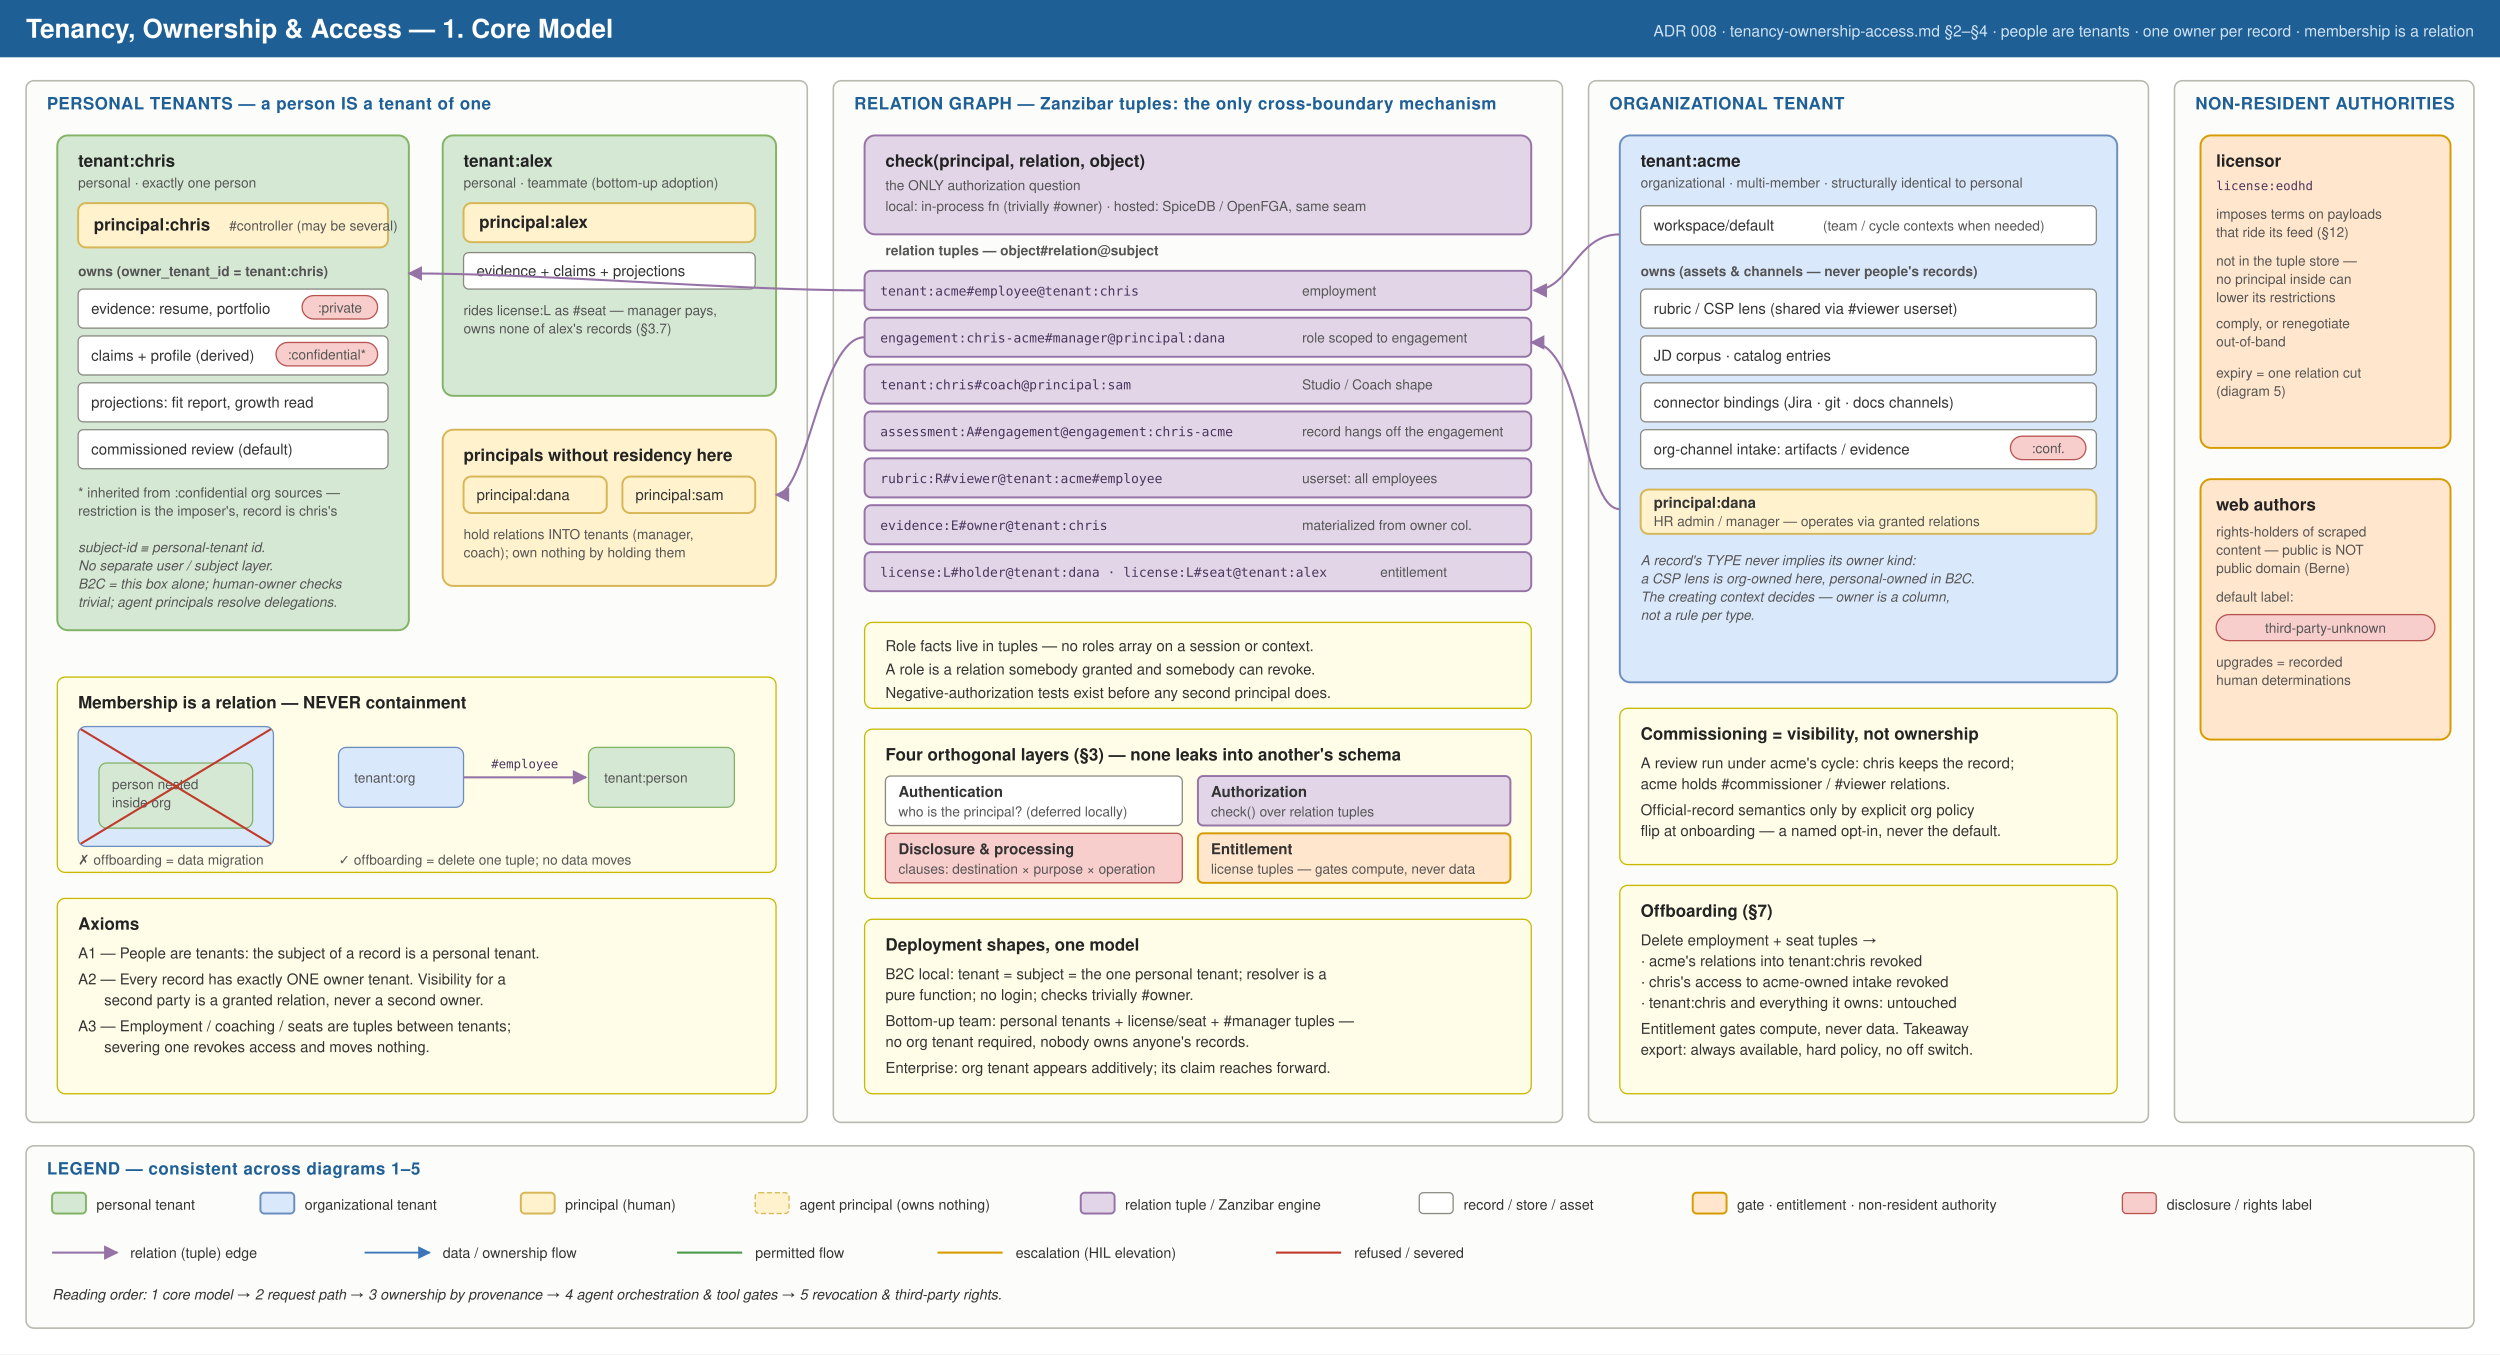
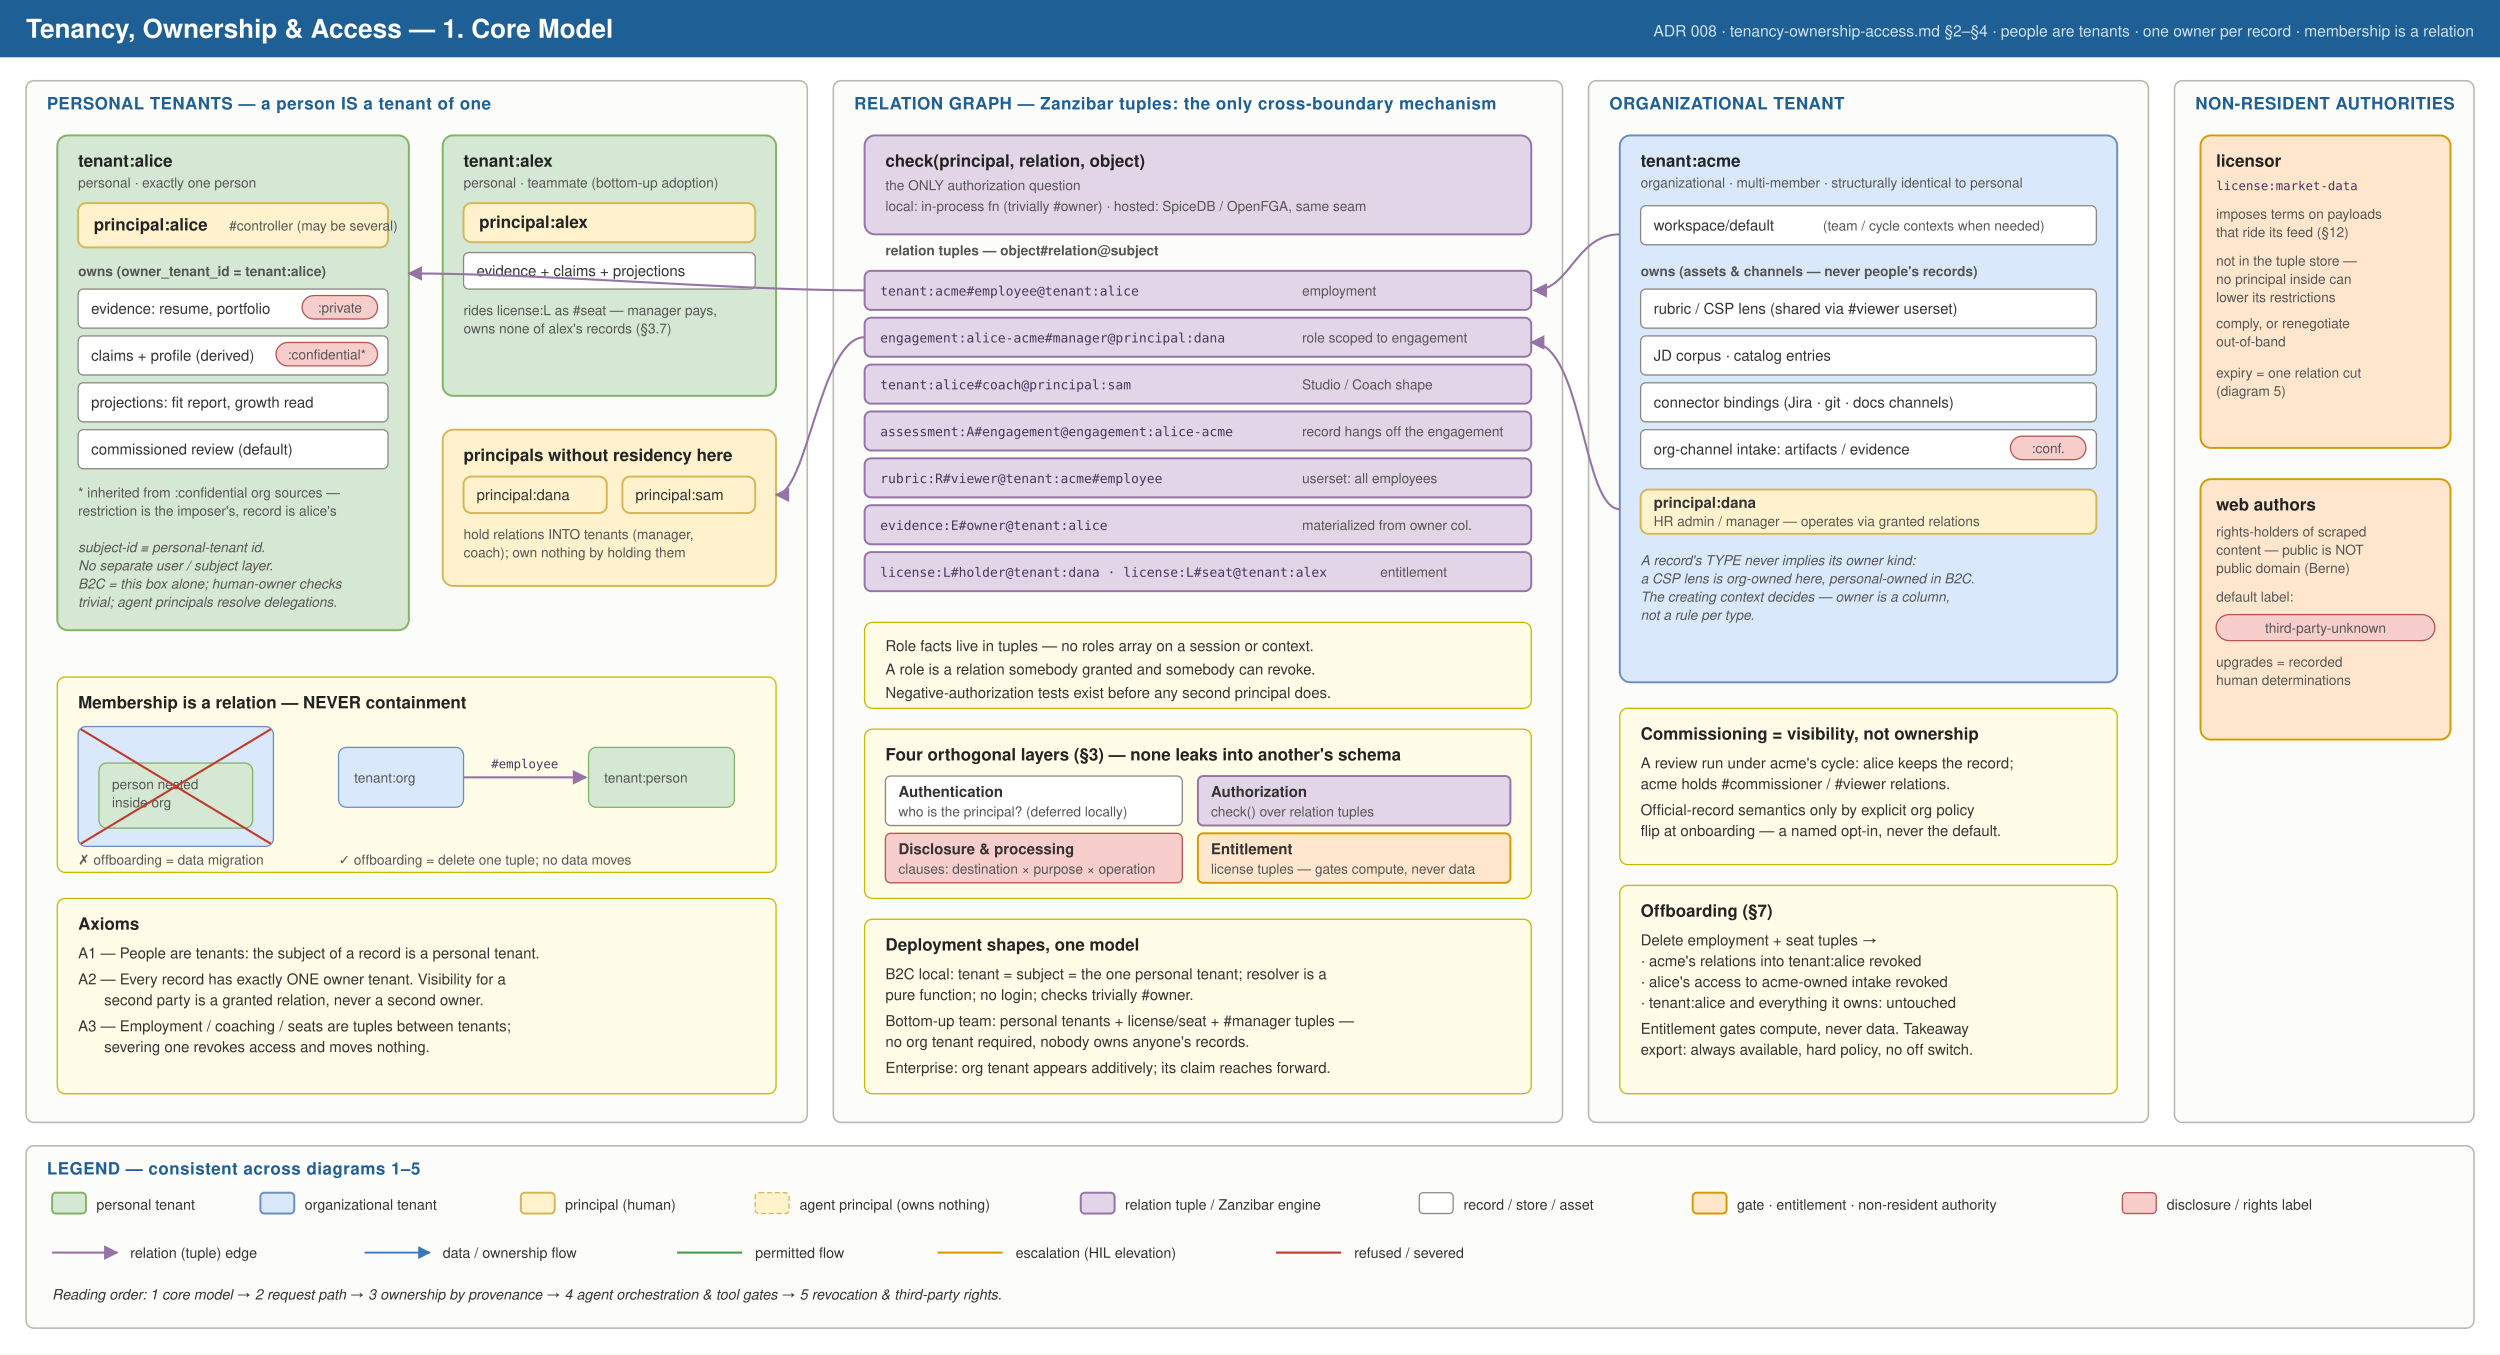
<svg xmlns="http://www.w3.org/2000/svg" viewBox="0 0 1920 1040" font-family="Helvetica, Arial, sans-serif">
  <defs>
    <marker id="aP" viewBox="0 0 10 10" refX="9" refY="5" markerWidth="7" markerHeight="7" orient="auto-start-reverse">
      <path d="M0,0 L10,5 L0,10 z" fill="#9673a6" />
    </marker>
    <marker id="aB" viewBox="0 0 10 10" refX="9" refY="5" markerWidth="7" markerHeight="7" orient="auto-start-reverse">
      <path d="M0,0 L10,5 L0,10 z" fill="#3a76b8" />
    </marker>
    <marker id="aR" viewBox="0 0 10 10" refX="9" refY="5" markerWidth="7" markerHeight="7" orient="auto-start-reverse">
      <path d="M0,0 L10,5 L0,10 z" fill="#c0392b" />
    </marker>
    <style>
      .band{fill:#1e5f96;} .bandT{fill:#fff;font-size:20px;font-weight:bold;} .bandS{fill:#cfe2f3;font-size:12px;}
      .zone{fill:#fcfcfa;stroke:#b8b8b0;stroke-width:1.2;} .zoneT{fill:#1e5f96;font-size:13px;font-weight:bold;letter-spacing:.4px;}
      .pt{fill:#d5e8d4;stroke:#82b366;stroke-width:1.5;} .ot{fill:#dae8fc;stroke:#6c8ebf;stroke-width:1.5;}
      .pr{fill:#fff2cc;stroke:#d6b656;stroke-width:1.5;} .rel{fill:#e1d5e7;stroke:#9673a6;stroke-width:1.5;}
      .rec{fill:#ffffff;stroke:#8a8a82;stroke-width:1;} .ext{fill:#ffe6cc;stroke:#d79b00;stroke-width:1.5;}
      .dis{fill:#f8cecc;stroke:#b85450;stroke-width:1;}
      .h{font-size:13px;font-weight:bold;fill:#232323;} .t{font-size:11.5px;fill:#333;} .s{font-size:10.5px;fill:#555;}
      .m{font-family:Menlo,Consolas,monospace;font-size:10px;fill:#4a355c;} .mS{font-family:Menlo,Consolas,monospace;font-size:9.5px;fill:#4a355c;}
      .note{fill:#fffde7;stroke:#c8b900;stroke-width:1;} .noteT{font-size:11px;fill:#4a4a20;}
      .eP{stroke:#9673a6;stroke-width:1.6;fill:none;} .eB{stroke:#3a76b8;stroke-width:1.4;fill:none;}
      .bad{stroke:#c0392b;stroke-width:1.6;fill:none;} .ok{stroke:#4a9a4a;stroke-width:1.6;fill:none;}
      .lgT{font-size:11px;fill:#333;}
    </style>
  </defs>
  <rect width="1920" height="1040" fill="#ffffff" />
  <rect class="band" x="0" y="0" width="1920" height="44" />
  <text class="bandT" x="20" y="29">Tenancy, Ownership &amp; Access — 1. Core Model</text>
  <text class="bandS" x="1900" y="28" text-anchor="end">ADR 008 · tenancy-ownership-access.md §2–§4 · people are tenants · one owner per record · membership is a relation</text>
  <rect class="zone" x="20" y="62" width="600" height="800" rx="6" />
  <text class="zoneT" x="36" y="84">PERSONAL TENANTS — a person IS a tenant of one</text>
  <rect class="zone" x="640" y="62" width="560" height="800" rx="6" />
  <text class="zoneT" x="656" y="84">RELATION GRAPH — Zanzibar tuples: the only cross-boundary mechanism</text>
  <rect class="zone" x="1220" y="62" width="430" height="800" rx="6" />
  <text class="zoneT" x="1236" y="84">ORGANIZATIONAL TENANT</text>
  <rect class="zone" x="1670" y="62" width="230" height="800" rx="6" />
  <text class="zoneT" x="1686" y="84">NON-RESIDENT AUTHORITIES</text>
  <rect class="pt" x="44" y="104" width="270" height="380" rx="8" />
-   <text class="h" x="60" y="128">tenant:chris</text>
+   <text class="h" x="60" y="128">tenant:alice</text>
  <text class="s" x="60" y="144">personal · exactly one person</text>
  <rect class="pr" x="60" y="156" width="238" height="34" rx="6" />
-   <text class="h" x="72" y="177" font-size="12">principal:chris</text>
+   <text class="h" x="72" y="177" font-size="12">principal:alice</text>
  <text class="s" x="176" y="177">#controller (may be several)</text>
-   <text class="s" x="60" y="212" font-weight="bold">owns (owner_tenant_id = tenant:chris)</text>
+   <text class="s" x="60" y="212" font-weight="bold">owns (owner_tenant_id = tenant:alice)</text>
  <rect class="rec" x="60" y="222" width="238" height="30" rx="4" />
  <text class="t" x="70" y="241">evidence: resume, portfolio</text>
  <rect class="dis" x="232" y="227" width="58" height="18" rx="9" />
  <text class="s" x="261" y="240" text-anchor="middle">:private</text>
  <rect class="rec" x="60" y="258" width="238" height="30" rx="4" />
  <text class="t" x="70" y="277">claims + profile (derived)</text>
  <rect class="dis" x="212" y="263" width="78" height="18" rx="9" />
  <text class="s" x="251" y="276" text-anchor="middle">:confidential*</text>
  <rect class="rec" x="60" y="294" width="238" height="30" rx="4" />
  <text class="t" x="70" y="313">projections: fit report, growth read</text>
  <rect class="rec" x="60" y="330" width="238" height="30" rx="4" />
  <text class="t" x="70" y="349">commissioned review (default)</text>
  <text class="s" x="60" y="382">* inherited from :confidential org sources —</text>
-   <text class="s" x="60" y="396">restriction is the imposer's, record is chris's</text>
+   <text class="s" x="60" y="396">restriction is the imposer's, record is alice's</text>
  <text class="s" x="60" y="424" font-style="italic">subject-id ≡ personal-tenant id.</text>
  <text class="s" x="60" y="438" font-style="italic">No separate user / subject layer.</text>
  <text class="s" x="60" y="452" font-style="italic">B2C = this box alone; human-owner checks</text>
  <text class="s" x="60" y="466" font-style="italic">trivial; agent principals resolve delegations.</text>
  <rect class="pt" x="340" y="104" width="256" height="200" rx="8" />
  <text class="h" x="356" y="128">tenant:alex</text>
  <text class="s" x="356" y="144">personal · teammate (bottom-up adoption)</text>
  <rect class="pr" x="356" y="156" width="224" height="30" rx="6" />
  <text class="h" x="368" y="175" font-size="12">principal:alex</text>
  <rect class="rec" x="356" y="194" width="224" height="28" rx="4" />
  <text class="t" x="366" y="212">evidence + claims + projections</text>
  <text class="s" x="356" y="242">rides license:L as #seat — manager pays,</text>
  <text class="s" x="356" y="256">owns none of alex's records (§3.7)</text>
  <rect class="pr" x="340" y="330" width="256" height="120" rx="8" />
  <text class="h" x="356" y="354">principals without residency here</text>
  <rect class="pr" x="356" y="366" width="110" height="28" rx="6" />
  <text class="t" x="366" y="384">principal:dana</text>
  <rect class="pr" x="478" y="366" width="102" height="28" rx="6" />
  <text class="t" x="488" y="384">principal:sam</text>
  <text class="s" x="356" y="414">hold relations INTO tenants (manager,</text>
  <text class="s" x="356" y="428">coach); own nothing by holding them</text>
  <rect class="note" x="44" y="520" width="552" height="150" rx="6" />
  <text class="h" x="60" y="544">Membership is a relation — NEVER containment</text>
  <rect x="60" y="558" width="150" height="92" rx="6" fill="#dae8fc" stroke="#6c8ebf" />
  <rect x="76" y="586" width="118" height="50" rx="6" fill="#d5e8d4" stroke="#82b366" />
  <text class="s" x="86" y="606">person nested</text>
  <text class="s" x="86" y="620">inside org</text>
  <line class="bad" x1="62" y1="560" x2="208" y2="648" />
  <line class="bad" x1="208" y1="560" x2="62" y2="648" />
  <text class="s" x="60" y="664" fill="#c0392b">✗ offboarding = data migration</text>
  <rect x="260" y="574" width="96" height="46" rx="6" fill="#dae8fc" stroke="#6c8ebf" />
  <text class="s" x="272" y="601">tenant:org</text>
  <rect x="452" y="574" width="112" height="46" rx="6" fill="#d5e8d4" stroke="#82b366" />
  <text class="s" x="464" y="601">tenant:person</text>
  <line class="eP" x1="356" y1="597" x2="450" y2="597" marker-end="url(#aP)" />
  <text class="mS" x="403" y="590" text-anchor="middle">#employee</text>
  <text class="s" x="260" y="664" fill="#3a7a3a">✓ offboarding = delete one tuple; no data moves</text>
  <rect class="note" x="44" y="690" width="552" height="150" rx="6" />
  <text class="h" x="60" y="714">Axioms</text>
  <text class="t" x="60" y="736">A1 — People are tenants: the subject of a record is a personal tenant.</text>
  <text class="t" x="60" y="756">A2 — Every record has exactly ONE owner tenant. Visibility for a</text>
  <text class="t" x="80" y="772">second party is a granted relation, never a second owner.</text>
  <text class="t" x="60" y="792">A3 — Employment / coaching / seats are tuples between tenants;</text>
  <text class="t" x="80" y="808">severing one revokes access and moves nothing.</text>
  <rect class="rel" x="664" y="104" width="512" height="76" rx="8" />
  <text class="h" x="680" y="128">check(principal, relation, object)</text>
  <text class="s" x="680" y="146">the ONLY authorization question</text>
  <text class="s" x="680" y="162">local: in-process fn (trivially #owner) · hosted: SpiceDB / OpenFGA, same seam</text>
  <text class="s" x="680" y="196" font-weight="bold">relation tuples — object#relation@subject</text>
  <rect class="rel" x="664" y="208" width="512" height="30" rx="5" />
-   <text class="m" x="676" y="227">tenant:acme#employee@tenant:chris</text>
+   <text class="m" x="676" y="227">tenant:acme#employee@tenant:alice</text>
  <text class="s" x="1000" y="227">employment</text>
  <rect class="rel" x="664" y="244" width="512" height="30" rx="5" />
-   <text class="m" x="676" y="263">engagement:chris-acme#manager@principal:dana</text>
+   <text class="m" x="676" y="263">engagement:alice-acme#manager@principal:dana</text>
  <text class="s" x="1000" y="263">role scoped to engagement</text>
  <rect class="rel" x="664" y="280" width="512" height="30" rx="5" />
-   <text class="m" x="676" y="299">tenant:chris#coach@principal:sam</text>
+   <text class="m" x="676" y="299">tenant:alice#coach@principal:sam</text>
  <text class="s" x="1000" y="299">Studio / Coach shape</text>
  <rect class="rel" x="664" y="316" width="512" height="30" rx="5" />
-   <text class="m" x="676" y="335">assessment:A#engagement@engagement:chris-acme</text>
+   <text class="m" x="676" y="335">assessment:A#engagement@engagement:alice-acme</text>
  <text class="s" x="1000" y="335">record hangs off the engagement</text>
  <rect class="rel" x="664" y="352" width="512" height="30" rx="5" />
  <text class="m" x="676" y="371">rubric:R#viewer@tenant:acme#employee</text>
  <text class="s" x="1000" y="371">userset: all employees</text>
  <rect class="rel" x="664" y="388" width="512" height="30" rx="5" />
-   <text class="m" x="676" y="407">evidence:E#owner@tenant:chris</text>
+   <text class="m" x="676" y="407">evidence:E#owner@tenant:alice</text>
  <text class="s" x="1000" y="407">materialized from owner col.</text>
  <rect class="rel" x="664" y="424" width="512" height="30" rx="5" />
  <text class="m" x="676" y="443">license:L#holder@tenant:dana · license:L#seat@tenant:alex</text>
  <text class="s" x="1060" y="443">entitlement</text>
  <rect class="note" x="664" y="478" width="512" height="66" rx="6" />
  <text class="t" x="680" y="500">Role facts live in tuples — no roles array on a session or context.</text>
  <text class="t" x="680" y="518">A role is a relation somebody granted and somebody can revoke.</text>
  <text class="t" x="680" y="536">Negative-authorization tests exist before any second principal does.</text>
  <rect class="note" x="664" y="560" width="512" height="130" rx="6" />
  <text class="h" x="680" y="584">Four orthogonal layers (§3) — none leaks into another's schema</text>
  <rect class="rec" x="680" y="596" width="228" height="38" rx="4" />
  <text class="t" x="690" y="612" font-weight="bold">Authentication</text>
  <text class="s" x="690" y="627">who is the principal? (deferred locally)</text>
  <rect class="rel" x="920" y="596" width="240" height="38" rx="4" />
  <text class="t" x="930" y="612" font-weight="bold">Authorization</text>
  <text class="s" x="930" y="627">check() over relation tuples</text>
  <rect class="dis" x="680" y="640" width="228" height="38" rx="4" />
  <text class="t" x="690" y="656" font-weight="bold">Disclosure &amp; processing</text>
  <text class="s" x="690" y="671">clauses: destination × purpose × operation</text>
  <rect class="ext" x="920" y="640" width="240" height="38" rx="4" />
  <text class="t" x="930" y="656" font-weight="bold">Entitlement</text>
  <text class="s" x="930" y="671">license tuples — gates compute, never data</text>
  <rect class="note" x="664" y="706" width="512" height="134" rx="6" />
  <text class="h" x="680" y="730">Deployment shapes, one model</text>
  <text class="t" x="680" y="752">B2C local: tenant = subject = the one personal tenant; resolver is a</text>
  <text class="t" x="680" y="768">pure function; no login; checks trivially #owner.</text>
  <text class="t" x="680" y="788">Bottom-up team: personal tenants + license/seat + #manager tuples —</text>
  <text class="t" x="680" y="804">no org tenant required, nobody owns anyone's records.</text>
  <text class="t" x="680" y="824">Enterprise: org tenant appears additively; its claim reaches forward.</text>
  <rect class="ot" x="1244" y="104" width="382" height="420" rx="8" />
  <text class="h" x="1260" y="128">tenant:acme</text>
  <text class="s" x="1260" y="144">organizational · multi-member · structurally identical to personal</text>
  <rect class="rec" x="1260" y="158" width="350" height="30" rx="4" />
  <text class="t" x="1270" y="177">workspace/default</text>
  <text class="s" x="1400" y="177">(team / cycle contexts when needed)</text>
  <text class="s" x="1260" y="212" font-weight="bold">owns (assets &amp; channels — never people's records)</text>
  <rect class="rec" x="1260" y="222" width="350" height="30" rx="4" />
  <text class="t" x="1270" y="241">rubric / CSP lens (shared via #viewer userset)</text>
  <rect class="rec" x="1260" y="258" width="350" height="30" rx="4" />
  <text class="t" x="1270" y="277">JD corpus · catalog entries</text>
  <rect class="rec" x="1260" y="294" width="350" height="30" rx="4" />
  <text class="t" x="1270" y="313">connector bindings (Jira · git · docs channels)</text>
  <rect class="rec" x="1260" y="330" width="350" height="30" rx="4" />
  <text class="t" x="1270" y="349">org-channel intake: artifacts / evidence</text>
  <rect class="dis" x="1544" y="335" width="58" height="18" rx="9" />
  <text class="s" x="1573" y="348" text-anchor="middle">:conf.</text>
  <rect class="pr" x="1260" y="376" width="350" height="34" rx="6" />
  <text class="t" x="1270" y="390" font-weight="bold">principal:dana</text>
  <text class="s" x="1270" y="404">HR admin / manager — operates via granted relations</text>
  <text class="s" x="1260" y="434" font-style="italic">A record's TYPE never implies its owner kind:</text>
  <text class="s" x="1260" y="448" font-style="italic">a CSP lens is org-owned here, personal-owned in B2C.</text>
  <text class="s" x="1260" y="462" font-style="italic">The creating context decides — owner is a column,</text>
  <text class="s" x="1260" y="476" font-style="italic">not a rule per type.</text>
  <rect class="note" x="1244" y="544" width="382" height="120" rx="6" />
  <text class="h" x="1260" y="568">Commissioning = visibility, not ownership</text>
-   <text class="t" x="1260" y="590">A review run under acme's cycle: chris keeps the record;</text>
+   <text class="t" x="1260" y="590">A review run under acme's cycle: alice keeps the record;</text>
  <text class="t" x="1260" y="606">acme holds #commissioner / #viewer relations.</text>
  <text class="t" x="1260" y="626">Official-record semantics only by explicit org policy</text>
  <text class="t" x="1260" y="642">flip at onboarding — a named opt-in, never the default.</text>
  <rect class="note" x="1244" y="680" width="382" height="160" rx="6" />
  <text class="h" x="1260" y="704">Offboarding (§7)</text>
  <text class="t" x="1260" y="726">Delete employment + seat tuples →</text>
-   <text class="t" x="1260" y="742">· acme's relations into tenant:chris revoked</text>
-   <text class="t" x="1260" y="758">· chris's access to acme-owned intake revoked</text>
-   <text class="t" x="1260" y="774">· tenant:chris and everything it owns: untouched</text>
+   <text class="t" x="1260" y="742">· acme's relations into tenant:alice revoked</text>
+   <text class="t" x="1260" y="758">· alice's access to acme-owned intake revoked</text>
+   <text class="t" x="1260" y="774">· tenant:alice and everything it owns: untouched</text>
  <text class="t" x="1260" y="794">Entitlement gates compute, never data. Takeaway</text>
  <text class="t" x="1260" y="810">export: always available, hard policy, no off switch.</text>
  <rect class="ext" x="1690" y="104" width="192" height="240" rx="8" />
  <text class="h" x="1702" y="128">licensor</text>
-   <text class="mS" x="1702" y="146">license:eodhd</text>
+   <text class="mS" x="1702" y="146">license:market-data</text>
  <text class="s" x="1702" y="168">imposes terms on payloads</text>
  <text class="s" x="1702" y="182">that ride its feed (§12)</text>
  <text class="s" x="1702" y="204">not in the tuple store —</text>
  <text class="s" x="1702" y="218">no principal inside can</text>
  <text class="s" x="1702" y="232">lower its restrictions</text>
  <text class="s" x="1702" y="252">comply, or renegotiate</text>
  <text class="s" x="1702" y="266">out-of-band</text>
  <text class="s" x="1702" y="290">expiry = one relation cut</text>
  <text class="s" x="1702" y="304">(diagram 5)</text>
  <rect class="ext" x="1690" y="368" width="192" height="200" rx="8" />
  <text class="h" x="1702" y="392">web authors</text>
  <text class="s" x="1702" y="412">rights-holders of scraped</text>
  <text class="s" x="1702" y="426">content — public is NOT</text>
  <text class="s" x="1702" y="440">public domain (Berne)</text>
  <text class="s" x="1702" y="462">default label:</text>
  <rect class="dis" x="1702" y="472" width="168" height="20" rx="10" />
  <text class="s" x="1786" y="486" text-anchor="middle">third-party-unknown</text>
  <text class="s" x="1702" y="512">upgrades = recorded</text>
  <text class="s" x="1702" y="526">human determinations</text>
  <path class="eP" d="M1244,180 C1210,180 1206,223 1178,223" marker-end="url(#aP)" />
  <path class="eP" d="M664,223 C560,223 420,210 314,210" marker-end="url(#aP)" />
  <path class="eP" d="M664,259 C630,259 620,380 596,380" marker-end="url(#aP)" />
  <path class="eP" d="M1244,391 C1215,391 1216,263 1176,263" marker-end="url(#aP)" />
  <rect class="zone" x="20" y="880" width="1880" height="140" rx="6" />
  <text class="zoneT" x="36" y="902">LEGEND — consistent across diagrams 1–5</text>
  <rect class="pt" x="40" y="916" width="26" height="16" rx="3" />
  <text class="lgT" x="74" y="929">personal tenant</text>
  <rect class="ot" x="200" y="916" width="26" height="16" rx="3" />
  <text class="lgT" x="234" y="929">organizational tenant</text>
  <rect class="pr" x="400" y="916" width="26" height="16" rx="3" />
  <text class="lgT" x="434" y="929">principal (human)</text>
  <rect x="580" y="916" width="26" height="16" rx="3" fill="#fff2cc" stroke="#d6b656" stroke-dasharray="4 2" />
  <text class="lgT" x="614" y="929">agent principal (owns nothing)</text>
  <rect class="rel" x="830" y="916" width="26" height="16" rx="3" />
  <text class="lgT" x="864" y="929">relation tuple / Zanzibar engine</text>
  <rect class="rec" x="1090" y="916" width="26" height="16" rx="3" />
  <text class="lgT" x="1124" y="929">record / store / asset</text>
  <rect class="ext" x="1300" y="916" width="26" height="16" rx="3" />
  <text class="lgT" x="1334" y="929">gate · entitlement · non-resident authority</text>
  <rect class="dis" x="1630" y="916" width="26" height="16" rx="3" />
  <text class="lgT" x="1664" y="929">disclosure / rights label</text>
  <line class="eP" x1="40" y1="962" x2="90" y2="962" marker-end="url(#aP)" />
  <text class="lgT" x="100" y="966">relation (tuple) edge</text>
  <line class="eB" x1="280" y1="962" x2="330" y2="962" marker-end="url(#aB)" />
  <text class="lgT" x="340" y="966">data / ownership flow</text>
  <line class="ok" x1="520" y1="962" x2="570" y2="962" />
  <text class="lgT" x="580" y="966">permitted flow</text>
  <line x1="720" y1="962" x2="770" y2="962" stroke="#d79b00" stroke-width="1.6" />
  <text class="lgT" x="780" y="966">escalation (HIL elevation)</text>
  <line class="bad" x1="980" y1="962" x2="1030" y2="962" />
  <text class="lgT" x="1040" y="966">refused / severed</text>
  <text class="lgT" x="40" y="998" font-style="italic">Reading order: 1 core model → 2 request path → 3 ownership by provenance → 4 agent orchestration &amp; tool gates → 5 revocation &amp; third-party rights.</text>
</svg>
